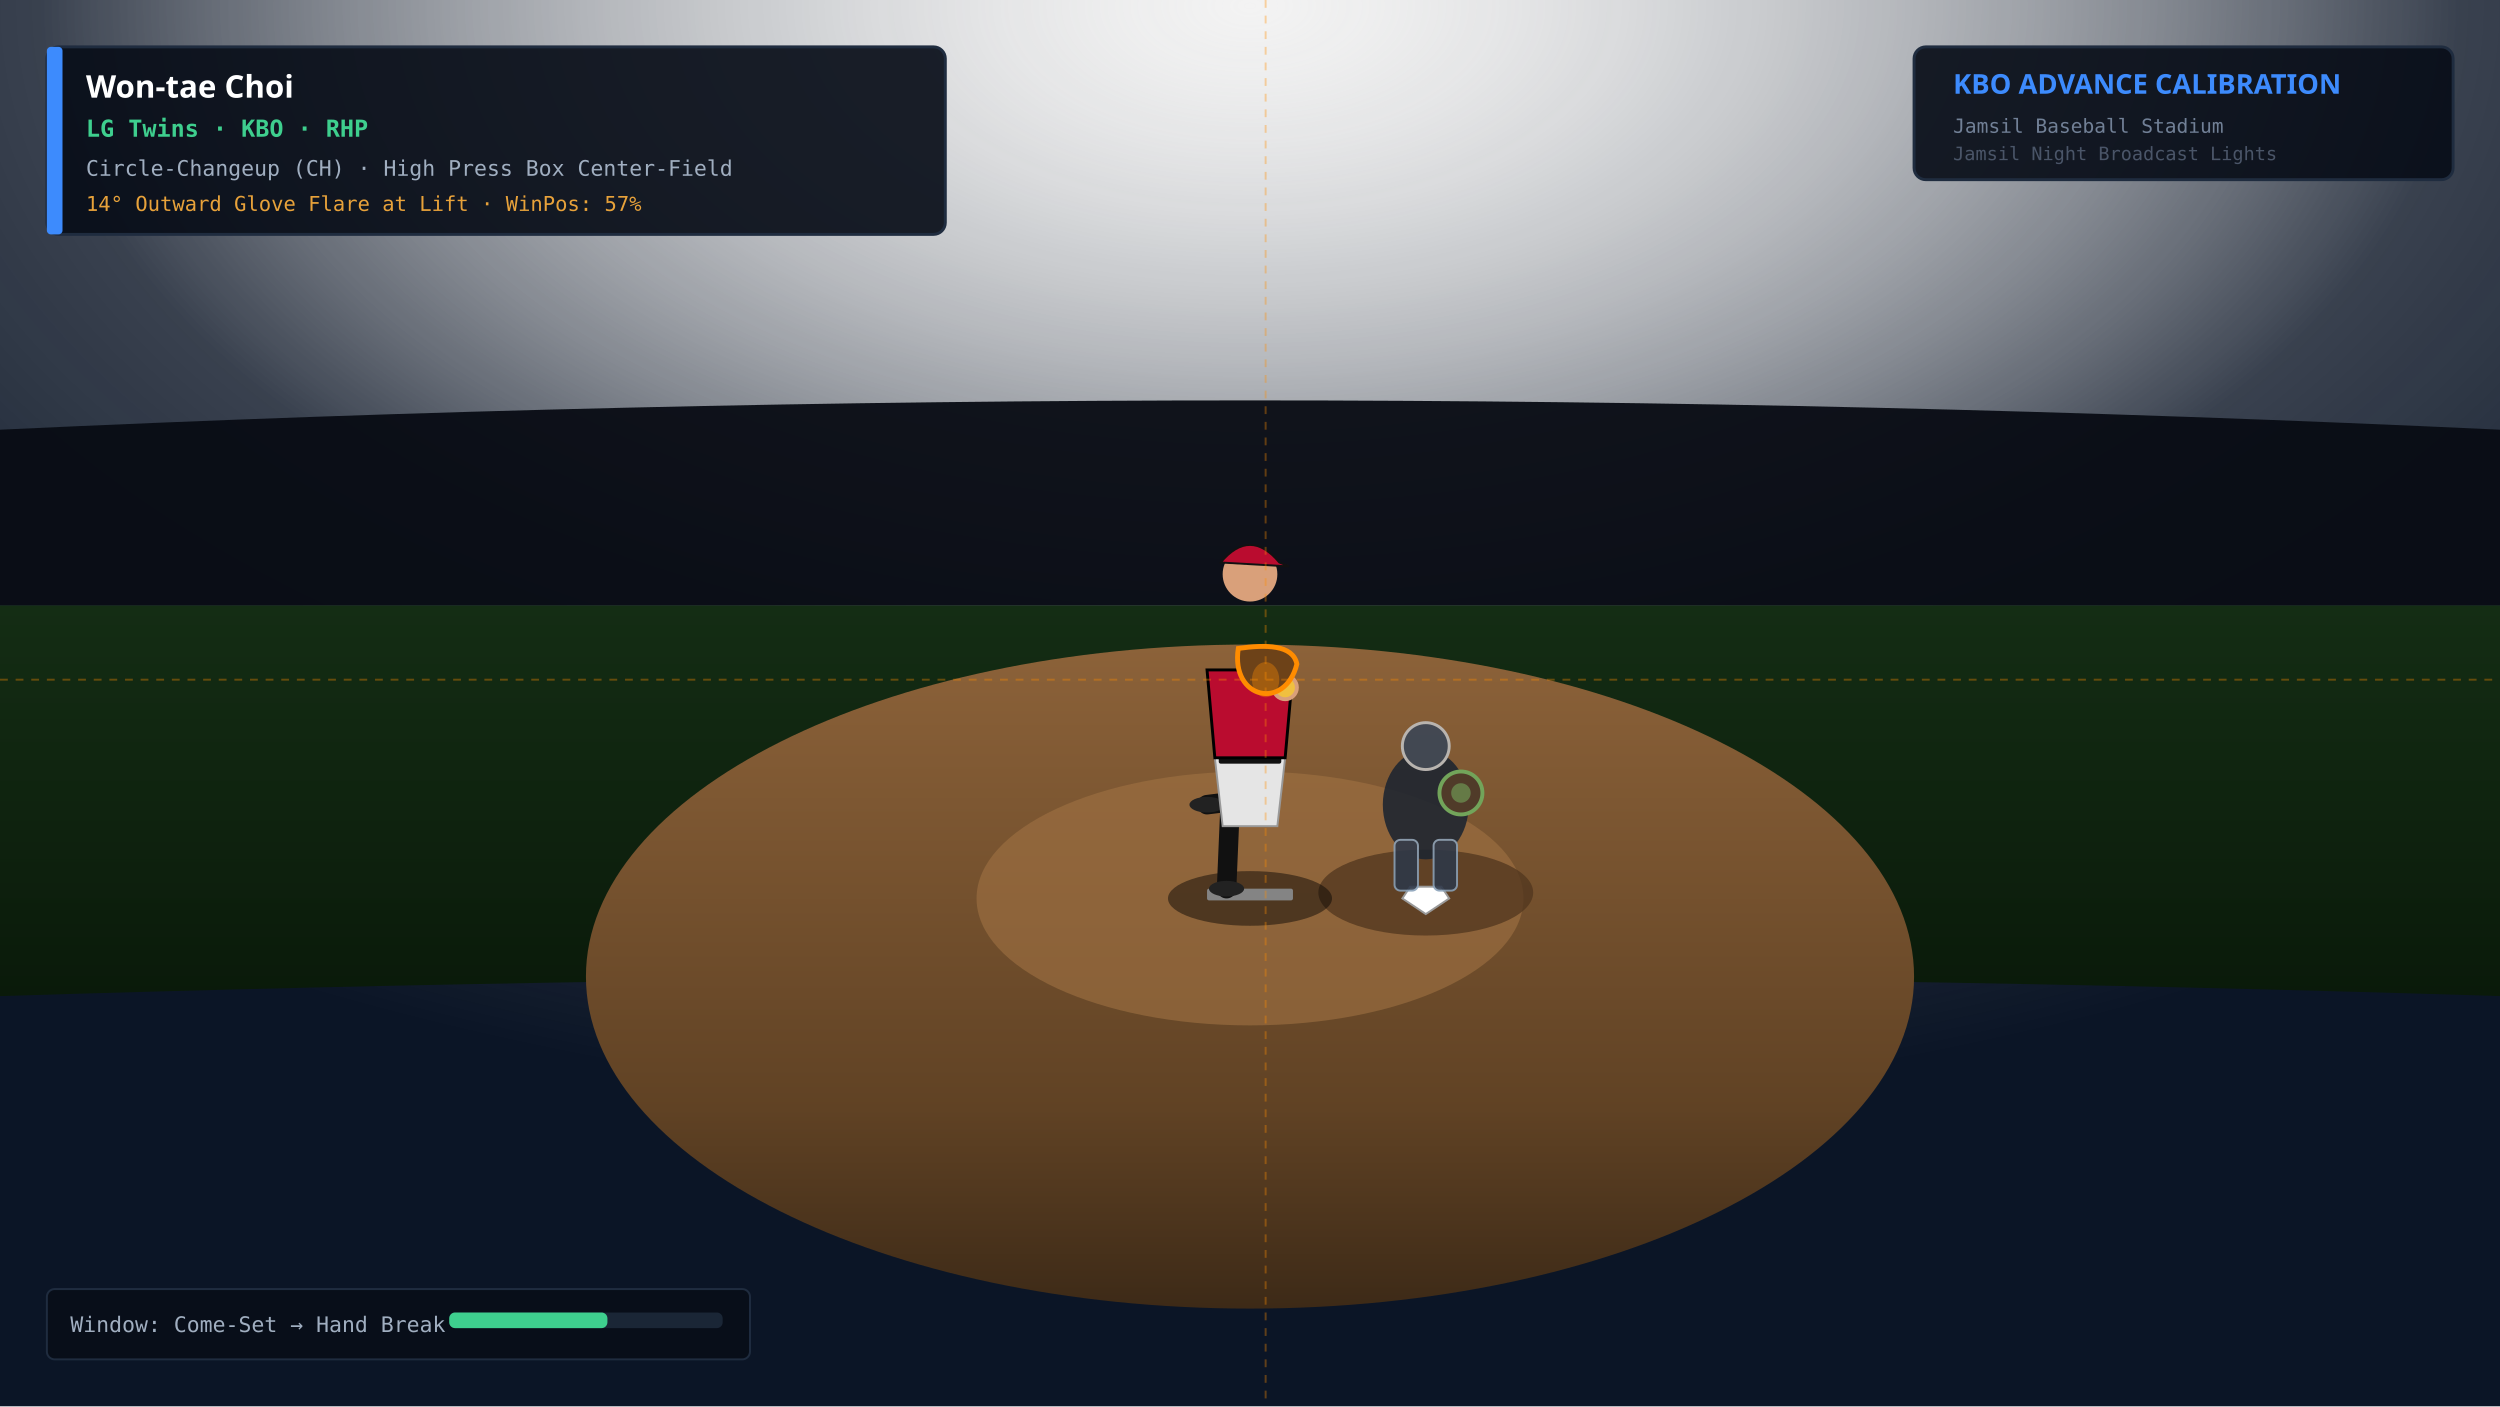
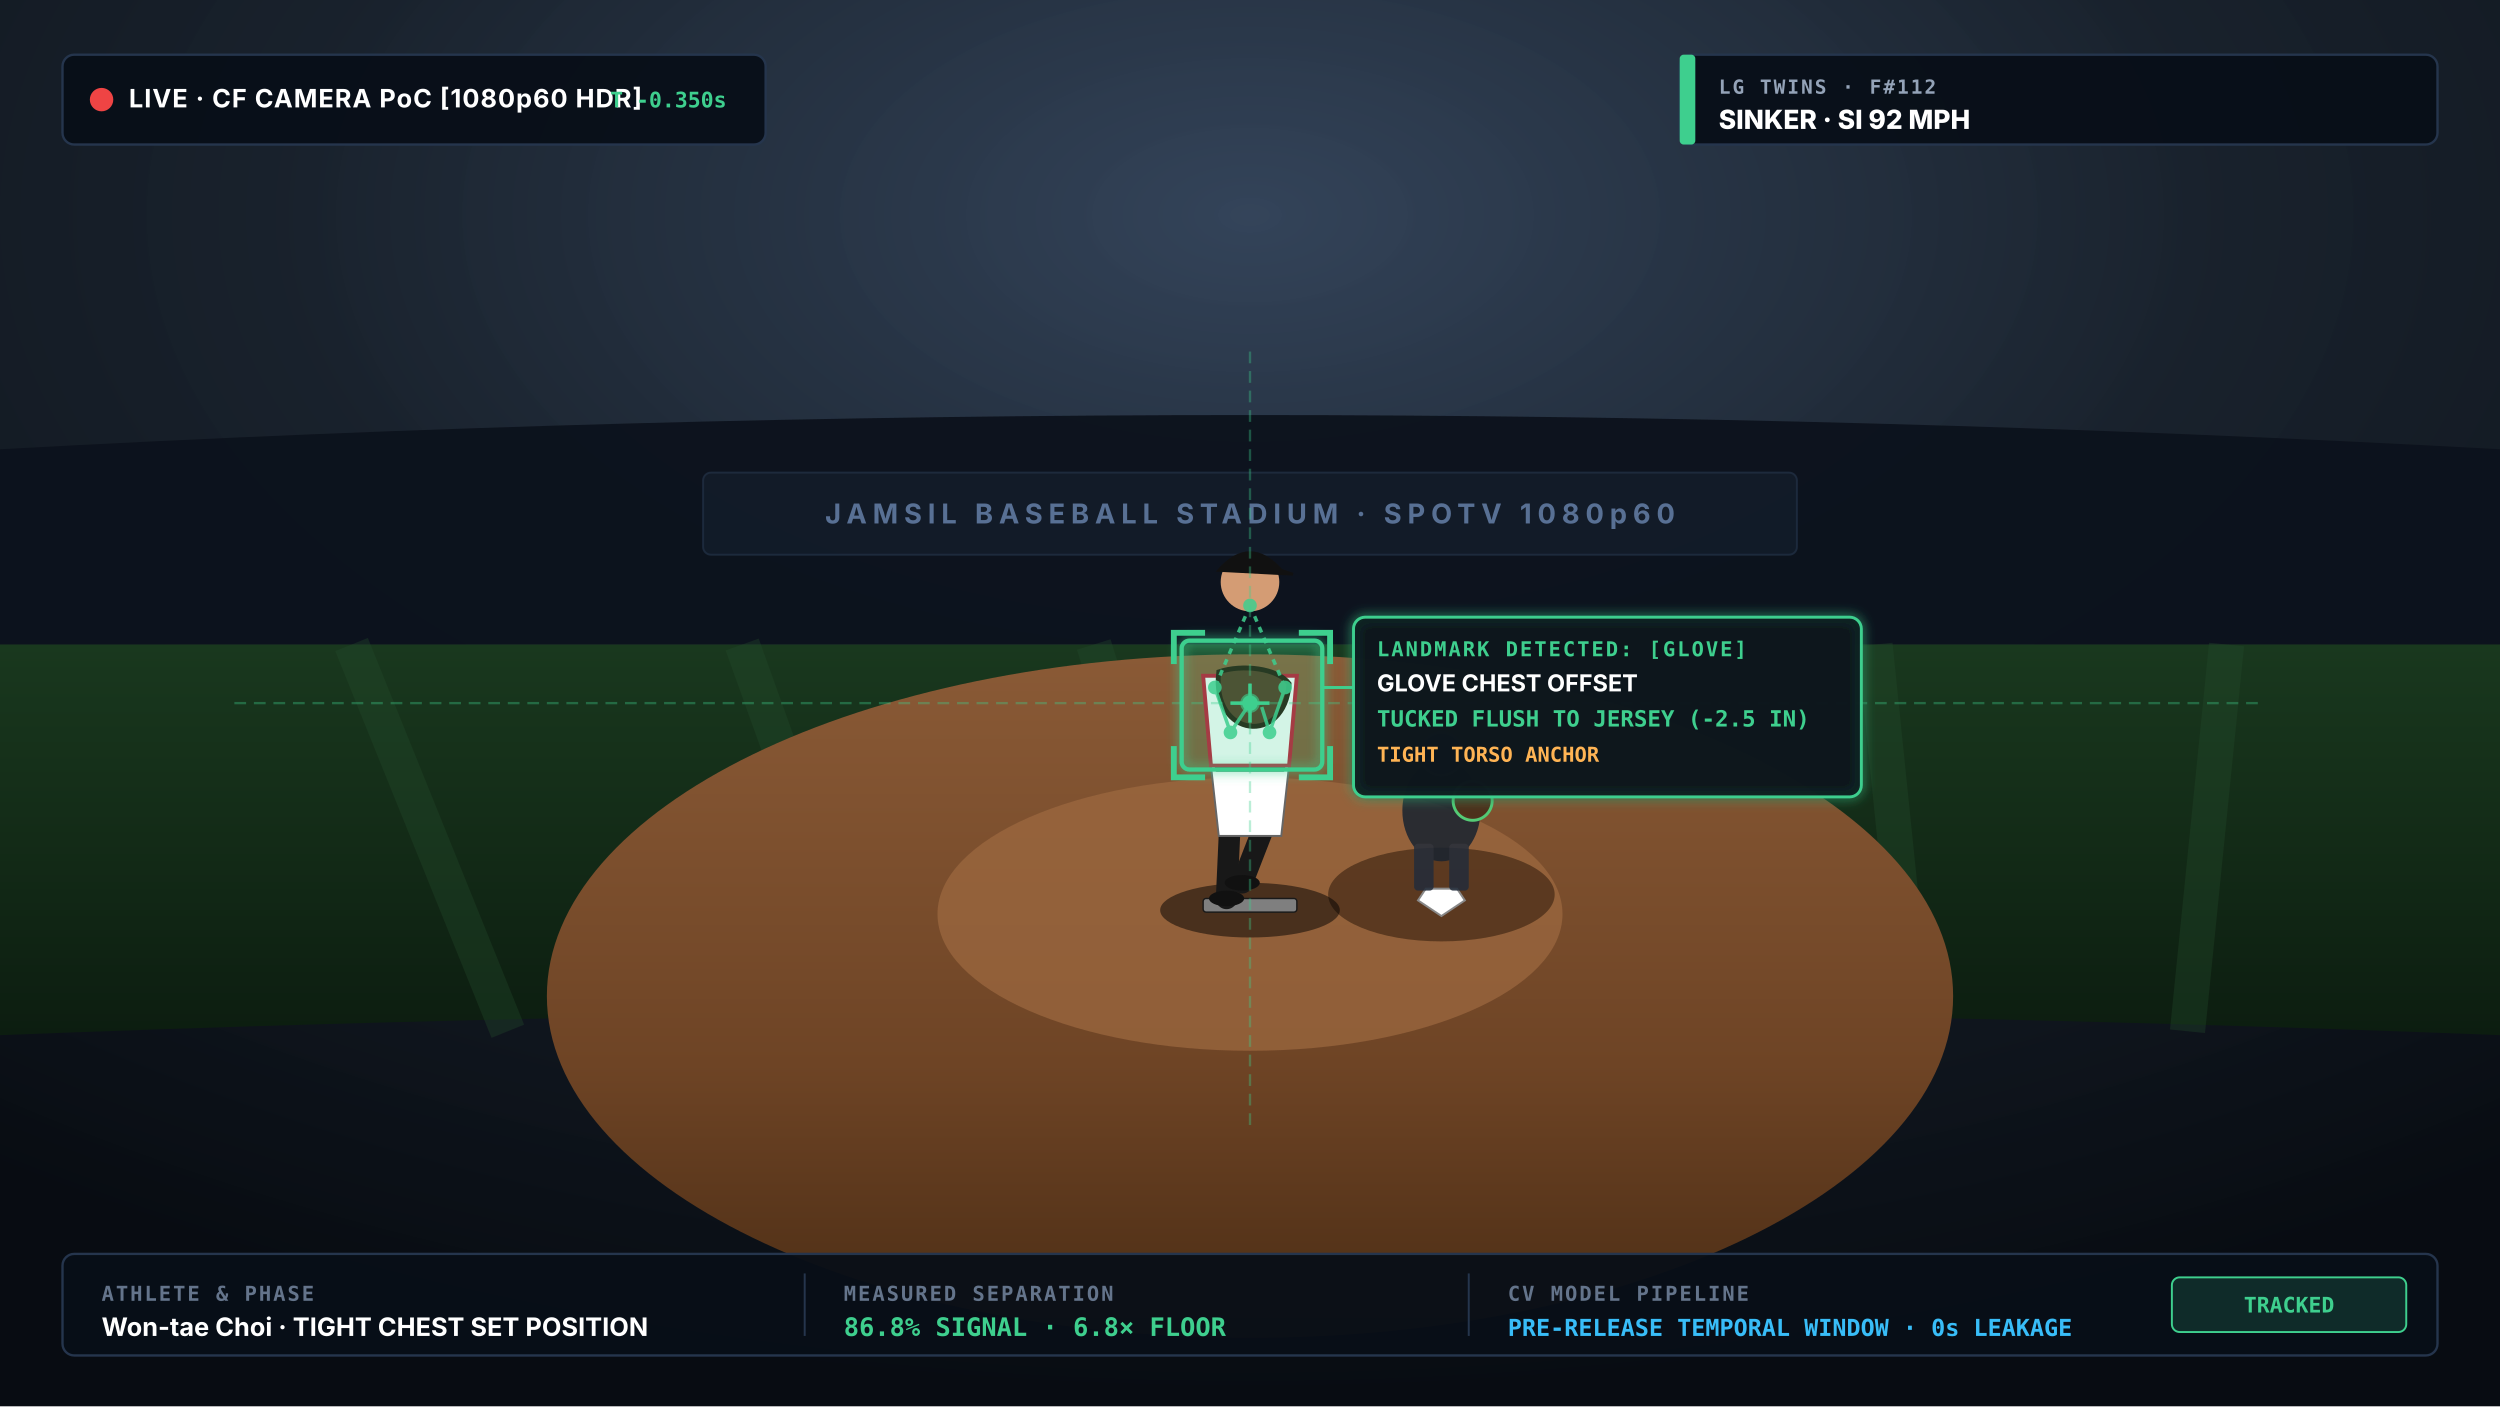
- <svg xmlns="http://www.w3.org/2000/svg" viewBox="0 0 1280 720" width="1280" height="720">
+ <svg xmlns="http://www.w3.org/2000/svg" viewBox="0 0 1280 720" width="1280" height="720" style="background:#0a0e14; font-family:'Manrope', -apple-system, BlinkMacSystemFont, sans-serif;">
  <defs>
-     <radialGradient id="stadiumLights" cx="50%" cy="0%" r="80%">
-       <stop offset="0%" stop-color="#ffffff" stop-opacity="0.18" />
-       <stop offset="60%" stop-color="#0b1526" stop-opacity="0.8" />
-       <stop offset="100%" stop-color="#0b1526" stop-opacity="1" />
+     <radialGradient id="stadiumGlow" cx="50%" cy="15%" r="85%">
+       <stop offset="0%" stop-color="#2a3b52" stop-opacity="0.95" />
+       <stop offset="45%" stop-color="#141d28" stop-opacity="0.98" />
+       <stop offset="100%" stop-color="#080c12" stop-opacity="1.0" />
    </radialGradient>
-     <linearGradient id="moundDirt" x1="0%" y1="0%" x2="0%" y2="100%">
-       <stop offset="0%" stop-color="#8c6239" />
-       <stop offset="70%" stop-color="#604224" />
-       <stop offset="100%" stop-color="#3d2a17" />
+     <linearGradient id="grassStripes" x1="0%" y1="0%" x2="0%" y2="100%">
+       <stop offset="0%" stop-color="#19381e" />
+       <stop offset="50%" stop-color="#132b17" />
+       <stop offset="100%" stop-color="#0c1d10" />
    </linearGradient>
-     <linearGradient id="grassGrad" x1="0%" y1="0%" x2="0%" y2="100%">
-       <stop offset="0%" stop-color="#142d14" />
-       <stop offset="100%" stop-color="#0a1a0a" />
+     <linearGradient id="moundClay" x1="0%" y1="0%" x2="0%" y2="100%">
+       <stop offset="0%" stop-color="#8a5a36" />
+       <stop offset="60%" stop-color="#6e4425" />
+       <stop offset="100%" stop-color="#4a2c14" />
    </linearGradient>
+     <linearGradient id="reticleGrad" x1="0%" y1="0%" x2="100%" y2="100%">
+       <stop offset="0%" stop-color="#3ecf8e" stop-opacity="0.9" />
+       <stop offset="100%" stop-color="#3ecf8e" stop-opacity="0.3" />
+     </linearGradient>
+     <filter id="softGlow" x="-20%" y="-20%" width="140%" height="140%">
+       <feGaussianBlur stdDeviation="3" result="blur" />
+       <feMerge>
+         <feMergeNode in="blur" />
+         <feMergeNode in="SourceGraphic" />
+       </feMerge>
+     </filter>
  </defs>
-   <rect width="1280" height="720" fill="url(#stadiumLights)" />
-   <path d="M0,220 Q640,190 1280,220 L1280,310 L0,310 Z" fill="#080c14" opacity="0.95" />
-   <path d="M0,310 L1280,310 L1280,510 Q640,490 0,510 Z" fill="url(#grassGrad)" />
-   <ellipse cx="640" cy="500" rx="340" ry="170" fill="url(#moundDirt)" />
-   <ellipse cx="640" cy="460" rx="140" ry="65" fill="#a07242" opacity="0.6" />
-   <rect x="618" y="455" width="44" height="6" fill="#f0f0f0" rx="1" />
-   <ellipse cx="730" cy="457" rx="55" ry="22" fill="#50351d" opacity="0.75" />
-   <polygon points="722,454 738,454 742,460 730,468 718,460" fill="#ffffff" stroke="#999" stroke-width="1" />
-   <g id="catcher-silhouette" opacity="0.88">
-     <ellipse cx="730" cy="412" rx="22" ry="28" fill="#1c2430" />
-     <circle cx="730" cy="382" r="12" fill="#3a4556" stroke="#c0c0c0" stroke-width="1.5" />
-     <rect x="714" y="430" width="12" height="26" fill="#2d3748" rx="3" stroke="#88a0b8" stroke-width="1" />
-     <rect x="734" y="430" width="12" height="26" fill="#2d3748" rx="3" stroke="#88a0b8" stroke-width="1" />
-     <circle cx="748" cy="406" r="11" fill="#4a3728" stroke="#70af5f" stroke-width="2" />
-     <circle cx="748" cy="406" r="5" fill="#70af5f" opacity="0.6" />
+   <rect width="1280" height="720" fill="url(#stadiumGlow)" />
+   <path d="M0,230 Q640,195 1280,230 L1280,330 L0,330 Z" fill="#0c121c" opacity="0.95" />
+   <rect x="360" y="242" width="560" height="42" rx="4" fill="#141e2e" opacity="0.65" stroke="#25354d" stroke-width="1" />
+   <text x="640" y="268" fill="#587094" font-size="14" font-weight="700" letter-spacing="3" text-anchor="middle">JAMSIL BASEBALL STADIUM · SPOTV 1080p60</text>
+   <path d="M0,330 L1280,330 L1280,530 Q640,505 0,530 Z" fill="url(#grassStripes)" />
+   <path d="M180,330 L260,528 M380,330 L450,525 M560,330 L620,522 M760,330 L800,522 M960,330 L980,525 M1140,330 L1120,528" stroke="#234a2a" stroke-width="18" opacity="0.35" />
+   <ellipse cx="640" cy="510" rx="360" ry="175" fill="url(#moundClay)" />
+   <ellipse cx="640" cy="468" rx="160" ry="70" fill="#9e6940" opacity="0.7" />
+   <rect x="616" y="460" width="48" height="7" fill="#ffffff" rx="1.5" stroke="#333" stroke-width="0.75" />
+   <ellipse cx="738" cy="458" rx="58" ry="24" fill="#4d3019" opacity="0.8" />
+   <polygon points="730,455 746,455 750,461 738,469 726,461" fill="#ffffff" stroke="#888" stroke-width="1" />
+   <g opacity="0.85">
+     <ellipse cx="738" cy="415" rx="20" ry="26" fill="#18222f" />
+     <circle cx="738" cy="386" r="11" fill="#2d3a4d" stroke="#60728c" stroke-width="1" />
+     <rect x="724" y="432" width="10" height="24" fill="#222c3a" rx="2" />
+     <rect x="742" y="432" width="10" height="24" fill="#222c3a" rx="2" />
+     <circle cx="754" cy="410" r="10" fill="#442a18" stroke="#4ade80" stroke-width="1.5" />
  </g>
-   <g id="pitcher-anatomy">
-     <ellipse cx="640" cy="460" rx="42" ry="14" fill="#000000" opacity="0.45" />
-     <line x1="630" y1="408" x2="628" y2="455" stroke="#111111" stroke-width="10" stroke-linecap="round" />
-     <line x1="650" y1="408" x2="618" y2="412" stroke="#111111" stroke-width="10" stroke-linecap="round" />
-     <ellipse cx="628" cy="455" rx="9" ry="4" fill="#222" />
-     <ellipse cx="618" cy="412" rx="9" ry="4" fill="#222" />
-     <polygon points="622,388 658,388 654,423 626,423" fill="#e5e5e5" stroke="#999" stroke-width="1" />
-     <rect x="624" y="386" width="32" height="5" fill="#111" rx="1" />
-     <path d="M618,343 L662,343 L658,388 L622,388 Z" fill="#ba0c2f" stroke="#000000" stroke-width="1.5" />
-     <circle cx="640" cy="294" r="14" fill="#d9a07a" />
-     <path d="M625,288 Q640,270 655,288 L660,290 Z" fill="#ba0c2f" stroke="#111" stroke-width="1" />
-     <line x1="656" y1="350" x2="658" y2="352" stroke="#ba0c2f" stroke-width="8" stroke-linecap="round" />
-     <circle cx="658" cy="352" r="6" fill="#f0c040" stroke="#d9a07a" stroke-width="2" />
-     <line x1="624" y1="350" x2="648" y2="348" stroke="#ba0c2f" stroke-width="8" stroke-linecap="round" />
-     <path d="M634,332 C630,358 658,364 664,340 C662,330 648,330 634,332 Z" fill="#6d4218" stroke="#ff8c00" stroke-width="2.5" />
-     <ellipse cx="648" cy="348" rx="7" ry="9" fill="#ff8c00" opacity="0.35" />
+   <g id="athlete-pose">
+     <ellipse cx="640" cy="466" rx="46" ry="14" fill="#000000" opacity="0.5" />
+     <line x1="630" y1="416" x2="628" y2="460" stroke="#181818" stroke-width="11" stroke-linecap="round" />
+     <line x1="650" y1="416" x2="636" y2="452" stroke="#181818" stroke-width="11" stroke-linecap="round" />
+     <ellipse cx="628" cy="460" rx="9" ry="4" fill="#111111" />
+     <ellipse cx="636" cy="452" rx="9" ry="4" fill="#111111" />
+     <polygon points="620,392 660,392 656,428 624,428" fill="#ffffff" stroke="#666666" stroke-width="1" />
+     <rect x="622" y="390" width="36" height="5" fill="#111111" rx="1" />
+     <path d="M616,346 L664,346 L660,392 L620,392 Z" fill="#ffffff" stroke="#c41230" stroke-width="2" />
+     <circle cx="640" cy="298" r="15" fill="#d49c74" />
+     <path d="M624,292 Q640,274 656,292 L662,294 Z" fill="#111111" stroke="#111111" stroke-width="1.5" />
+     <line x1="658" y1="352" x2="650" y2="375" stroke="#ffffff" stroke-width="8" stroke-linecap="round" />
+     <line x1="650" y1="375" x2="646" y2="362" stroke="#ffffff" stroke-width="7" stroke-linecap="round" />
+     <circle cx="646" cy="362" r="6.5" fill="#d49c74" stroke="#885533" stroke-width="1.5" />
+     <line x1="622" y1="352" x2="630" y2="375" stroke="#ffffff" stroke-width="8" stroke-linecap="round" />
+     <line x1="630" y1="375" x2="636" y2="360" stroke="#ffffff" stroke-width="7" stroke-linecap="round" />
+     <path d="M624,344 C620,378 658,382 660,350 C654,342 636,340 624,344 Z" fill="#52321c" stroke="#221105" stroke-width="2.5" />
+     <circle cx="640" cy="360" r="5" fill="#3ecf8e" opacity="0.6" />
  </g>
-   <g opacity="0.35">
-     <line x1="0" y1="348" x2="1280" y2="348" stroke="#ff8c00" stroke-dasharray="4,4" stroke-width="1" />
-     <line x1="648" y1="0" x2="648" y2="720" stroke="#ff8c00" stroke-dasharray="4,4" stroke-width="1" />
+   <line x1="120" y1="360" x2="1160" y2="360" stroke="#3ecf8e" stroke-opacity="0.35" stroke-dasharray="6,4" stroke-width="1.2" />
+   <line x1="640" y1="180" x2="640" y2="580" stroke="#3ecf8e" stroke-opacity="0.35" stroke-dasharray="6,4" stroke-width="1.2" />
+   <g opacity="0.85">
+     <line x1="640" y1="310" x2="622" y2="352" stroke="#3ecf8e" stroke-width="1.8" stroke-dasharray="3,3" />
+     <line x1="640" y1="310" x2="658" y2="352" stroke="#3ecf8e" stroke-width="1.8" stroke-dasharray="3,3" />
+     <line x1="622" y1="352" x2="630" y2="375" stroke="#3ecf8e" stroke-width="1.8" />
+     <line x1="658" y1="352" x2="650" y2="375" stroke="#3ecf8e" stroke-width="1.8" />
+     <line x1="630" y1="375" x2="640" y2="360" stroke="#3ecf8e" stroke-width="1.8" />
+     <line x1="650" y1="375" x2="646" y2="362" stroke="#3ecf8e" stroke-width="1.8" />
+     <circle cx="640" cy="310" r="3.5" fill="#3ecf8e" />
+     <circle cx="622" cy="352" r="3.5" fill="#3ecf8e" />
+     <circle cx="658" cy="352" r="3.5" fill="#3ecf8e" />
+     <circle cx="630" cy="375" r="3.5" fill="#3ecf8e" />
+     <circle cx="650" cy="375" r="3.5" fill="#3ecf8e" />
  </g>
-   <rect x="24" y="24" width="460" height="96" fill="#080e18" fill-opacity="0.92" rx="6" stroke="#1f2c3f" stroke-width="1.5" />
-   <rect x="24" y="24" width="8" height="96" fill="#3d8bfd" rx="2" />
-   <text x="44" y="50" fill="#ffffff" font-family="Manrope, sans-serif" font-size="16" font-weight="700">Won-tae Choi</text>
-   <text x="44" y="70" fill="#3ecf8e" font-family="IBM Plex Mono, monospace" font-size="12" font-weight="600">LG Twins · KBO · RHP</text>
-   <text x="44" y="90" fill="#a0aec0" font-family="IBM Plex Mono, monospace" font-size="11">Circle-Changeup (CH) · High Press Box Center-Field</text>
-   <text x="44" y="108" fill="#e8a23a" font-family="IBM Plex Mono, monospace" font-size="10.5">14° Outward Glove Flare at Lift · WinPos: 57%</text>
-   <rect x="980" y="24" width="276" height="68" fill="#080e18" fill-opacity="0.92" rx="6" stroke="#1f2c3f" stroke-width="1.5" />
-   <text x="1000" y="48" fill="#3d8bfd" font-family="Manrope, sans-serif" font-size="14" font-weight="800">KBO ADVANCE CALIBRATION</text>
-   <text x="1000" y="68" fill="#718096" font-family="IBM Plex Mono, monospace" font-size="10">Jamsil Baseball Stadium</text>
-   <text x="1000" y="82" fill="#4a5568" font-family="IBM Plex Mono, monospace" font-size="9.5">Jamsil Night Broadcast Lights</text>
-   <rect x="24" y="660" width="360" height="36" fill="#080e18" fill-opacity="0.92" rx="4" stroke="#1f2c3f" stroke-width="1" />
-   <text x="36" y="682" fill="#a0aec0" font-family="IBM Plex Mono, monospace" font-size="11">Window: Come-Set → Hand Break</text>
-   <rect x="230" y="672" width="140" height="8" fill="#1a2636" rx="3" />
-   <rect x="230" y="672" width="81" height="8" fill="#3ecf8e" rx="3" />
+   <rect x="605" y="328" width="72" height="66" fill="#3ecf8e" fill-opacity="0.12" stroke="#3ecf8e" stroke-width="2.2" rx="4" filter="url(#softGlow)" />
+   <path d="M601,340 L601,324 L617,324" stroke="#3ecf8e" stroke-width="3" fill="none" />
+   <path d="M681,340 L681,324 L665,324" stroke="#3ecf8e" stroke-width="3" fill="none" />
+   <path d="M601,382 L601,398 L617,398" stroke="#3ecf8e" stroke-width="3" fill="none" />
+   <path d="M681,382 L681,398 L665,398" stroke="#3ecf8e" stroke-width="3" fill="none" />
+   <circle cx="640" cy="360" r="4" fill="#3ecf8e" />
+   <line x1="630" y1="360" x2="650" y2="360" stroke="#3ecf8e" stroke-width="1.8" />
+   <line x1="640" y1="350" x2="640" y2="370" stroke="#3ecf8e" stroke-width="1.8" />
+   <g transform="translate(693, 316)">
+     <rect width="260" height="92" rx="6" fill="#0b131e" fill-opacity="0.92" stroke="#3ecf8e" stroke-width="1.5" filter="url(#softGlow)" />
+     <text x="12" y="20" fill="#3ecf8e" font-size="10.5" font-weight="800" font-family="'IBM Plex Mono', monospace" letter-spacing="1">LANDMARK DETECTED: [GLOVE]</text>
+     <text x="12" y="38" fill="#ffffff" font-size="12" font-weight="700">GLOVE CHEST OFFSET</text>
+     <text x="12" y="56" fill="#3ecf8e" font-size="11.5" font-weight="700" font-family="'IBM Plex Mono', monospace">TUCKED FLUSH TO JERSEY (-2.5 IN)</text>
+     <text x="12" y="74" fill="#ffb454" font-size="10.5" font-weight="600" font-family="'IBM Plex Mono', monospace">TIGHT TORSO ANCHOR</text>
+     <line x1="0" y1="36" x2="-16" y2="36" stroke="#3ecf8e" stroke-width="1.5" />
+   </g>
+   <g transform="translate(32, 28)">
+     <rect width="360" height="46" rx="6" fill="#080e18" fill-opacity="0.94" stroke="#25354d" stroke-width="1.2" />
+     <circle cx="20" cy="23" r="6" fill="#ef4444" />
+     <text x="34" y="27" fill="#ffffff" font-size="13" font-weight="700" letter-spacing="0.5">LIVE · CF CAMERA PoC [1080p60 HDR]</text>
+     <text x="340" y="27" fill="#3ecf8e" font-size="11" font-weight="700" font-family="'IBM Plex Mono', monospace" text-anchor="end">T -0.350s</text>
+   </g>
+   <g transform="translate(860, 28)">
+     <rect width="388" height="46" rx="6" fill="#080e18" fill-opacity="0.94" stroke="#25354d" stroke-width="1.2" />
+     <rect x="0" y="0" width="8" height="46" rx="2" fill="#3ecf8e" />
+     <text x="20" y="20" fill="#94a3b8" font-size="10" font-weight="800" letter-spacing="1" font-family="'IBM Plex Mono', monospace">LG TWINS · F#112</text>
+     <text x="20" y="38" fill="#ffffff" font-size="13.5" font-weight="800">SINKER · SI 92 MPH</text>
+   </g>
+   <g transform="translate(32, 642)">
+     <rect width="1216" height="52" rx="6" fill="#080e18" fill-opacity="0.94" stroke="#25354d" stroke-width="1.2" />
+     <text x="20" y="24" fill="#64748b" font-size="10.5" font-weight="800" letter-spacing="1" font-family="'IBM Plex Mono', monospace">ATHLETE &amp; PHASE</text>
+     <text x="20" y="42" fill="#ffffff" font-size="13" font-weight="700">Won-tae Choi · TIGHT CHEST SET POSITION</text>
+     <line x1="380" y1="10" x2="380" y2="42" stroke="#25354d" stroke-width="1" />
+     <text x="400" y="24" fill="#64748b" font-size="10.5" font-weight="800" letter-spacing="1" font-family="'IBM Plex Mono', monospace">MEASURED SEPARATION</text>
+     <text x="400" y="42" fill="#3ecf8e" font-size="13" font-weight="700" font-family="'IBM Plex Mono', monospace">86.8% SIGNAL · 6.8× FLOOR</text>
+     <line x1="720" y1="10" x2="720" y2="42" stroke="#25354d" stroke-width="1" />
+     <text x="740" y="24" fill="#64748b" font-size="10.5" font-weight="800" letter-spacing="1" font-family="'IBM Plex Mono', monospace">CV MODEL PIPELINE</text>
+     <text x="740" y="42" fill="#38bdf8" font-size="12" font-weight="600" font-family="'IBM Plex Mono', monospace">PRE-RELEASE TEMPORAL WINDOW · 0s LEAKAGE</text>
+     <rect x="1080" y="12" width="120" height="28" rx="4" fill="#3ecf8e" fill-opacity="0.15" stroke="#3ecf8e" stroke-width="1" />
+     <text x="1140" y="30" fill="#3ecf8e" font-size="11" font-weight="800" font-family="'IBM Plex Mono', monospace" text-anchor="middle">TRACKED</text>
+   </g>
</svg>
